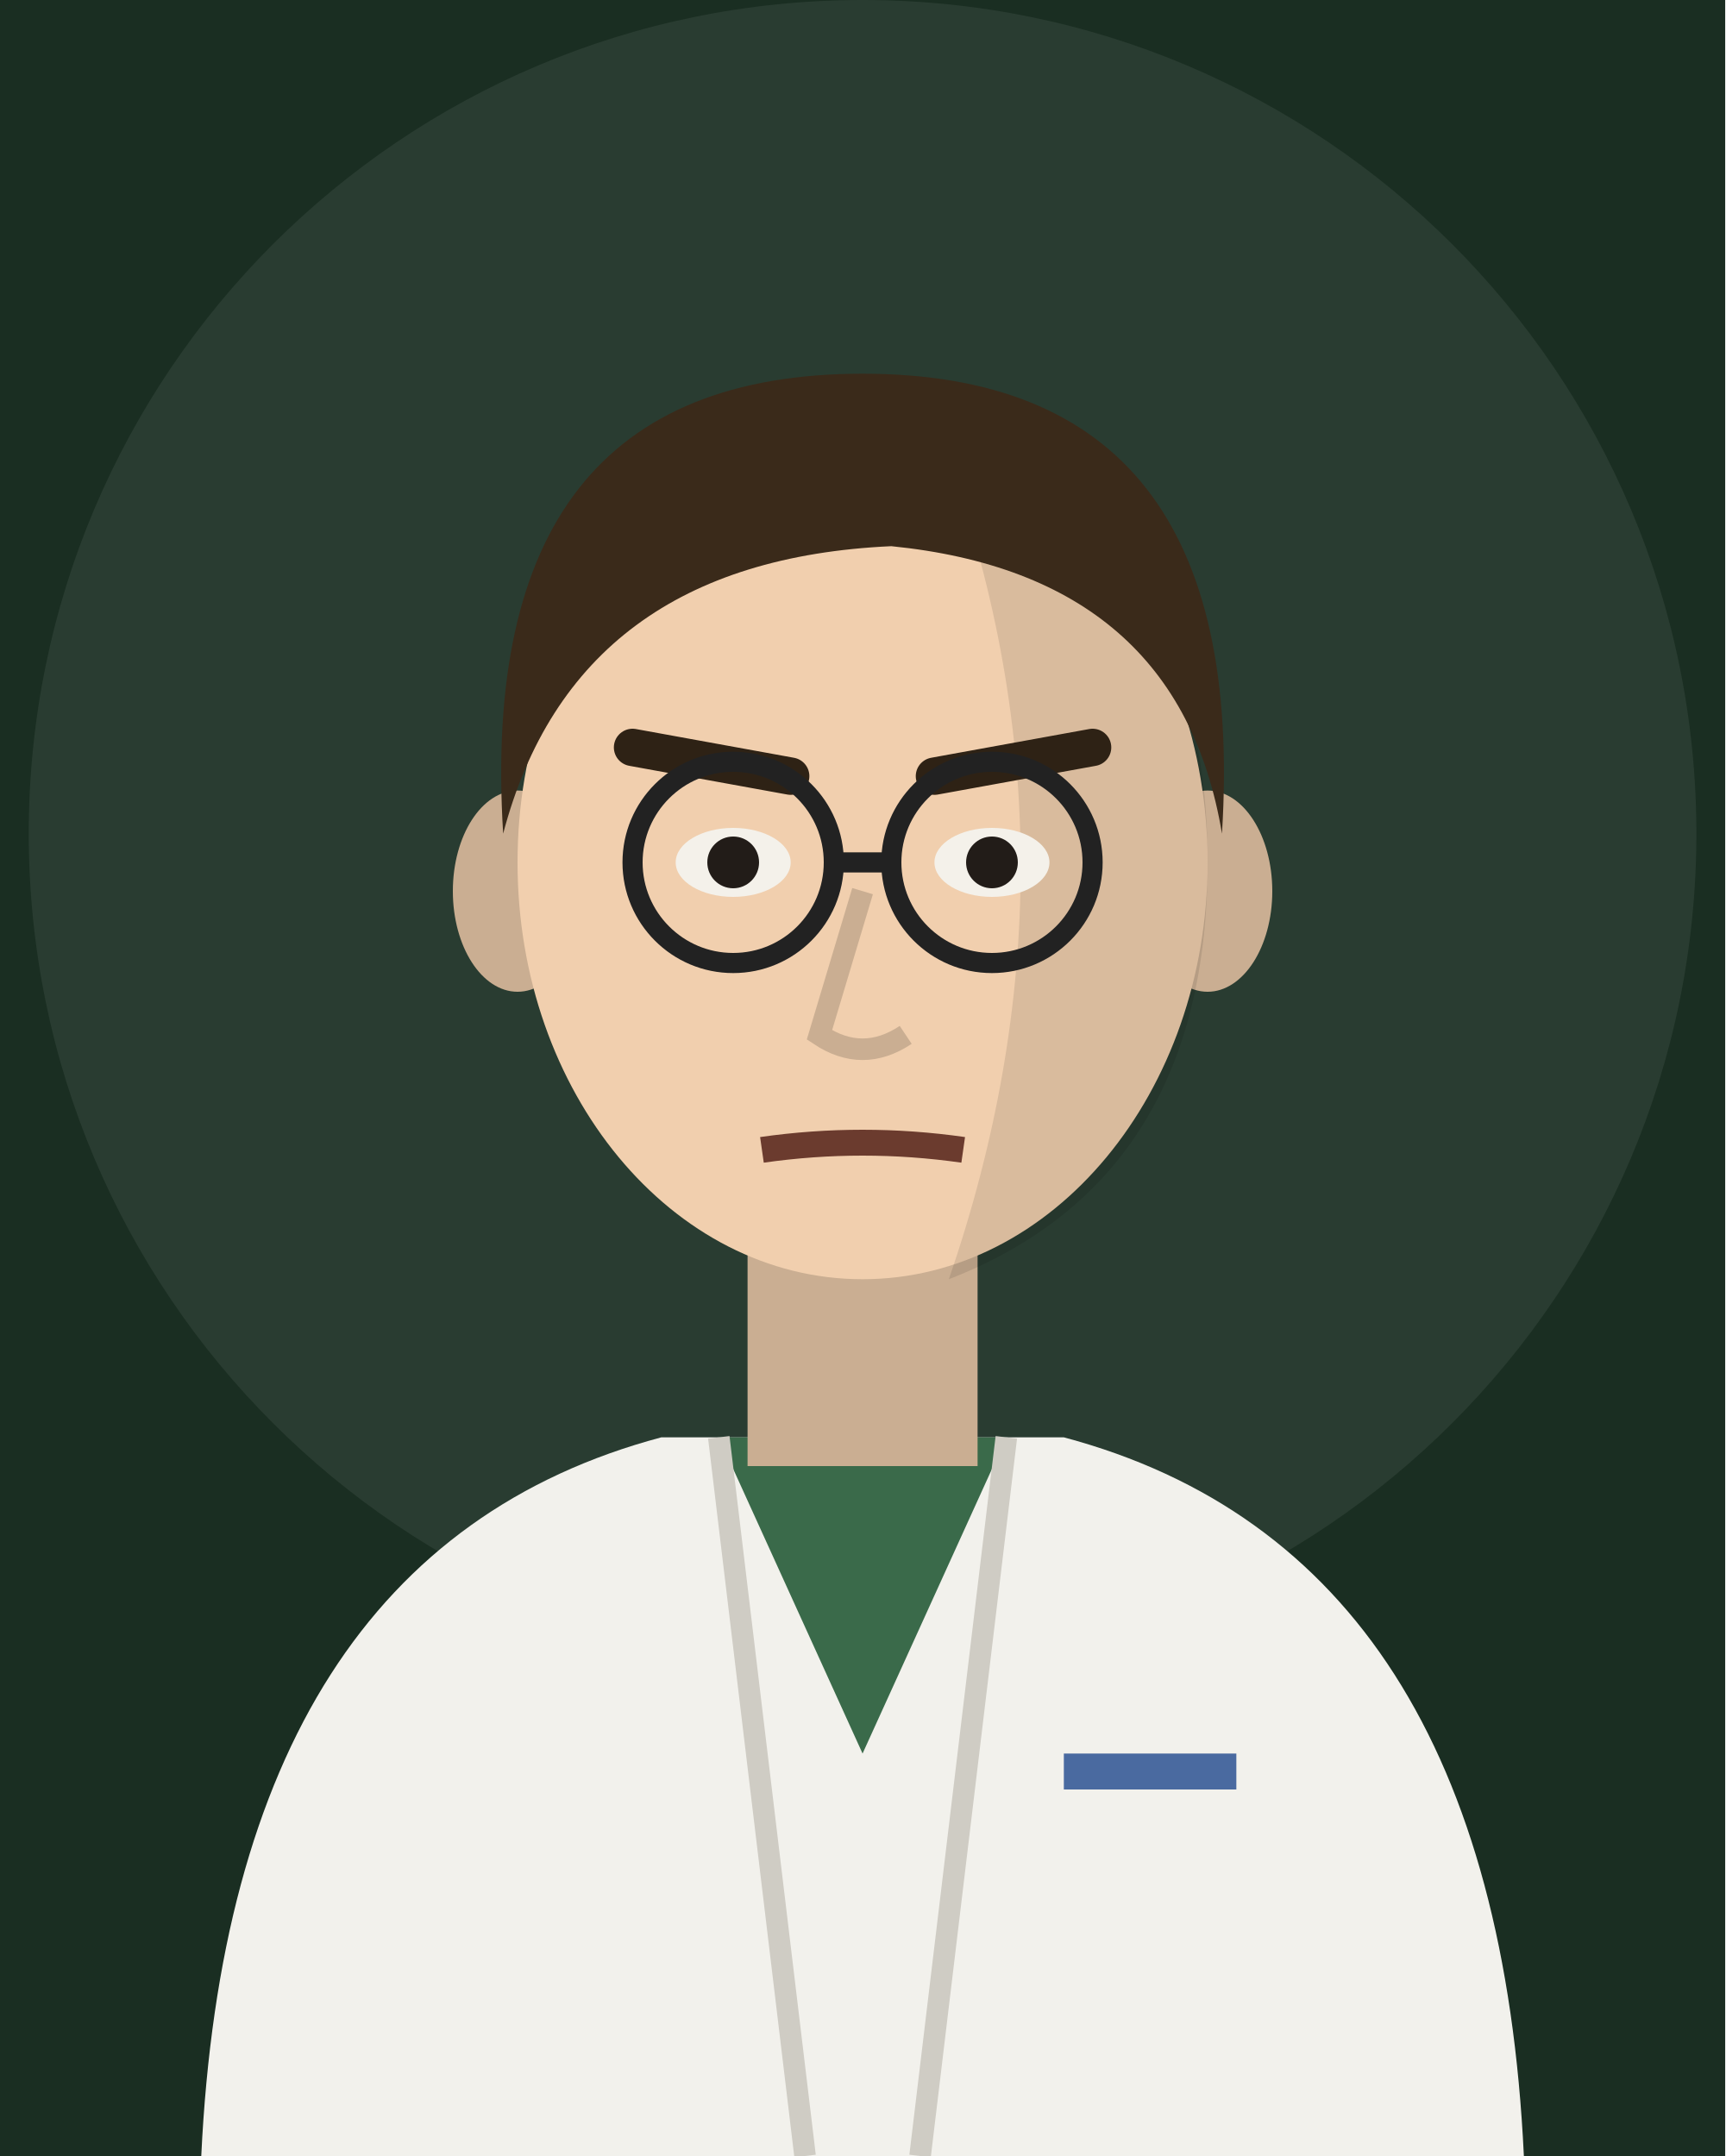
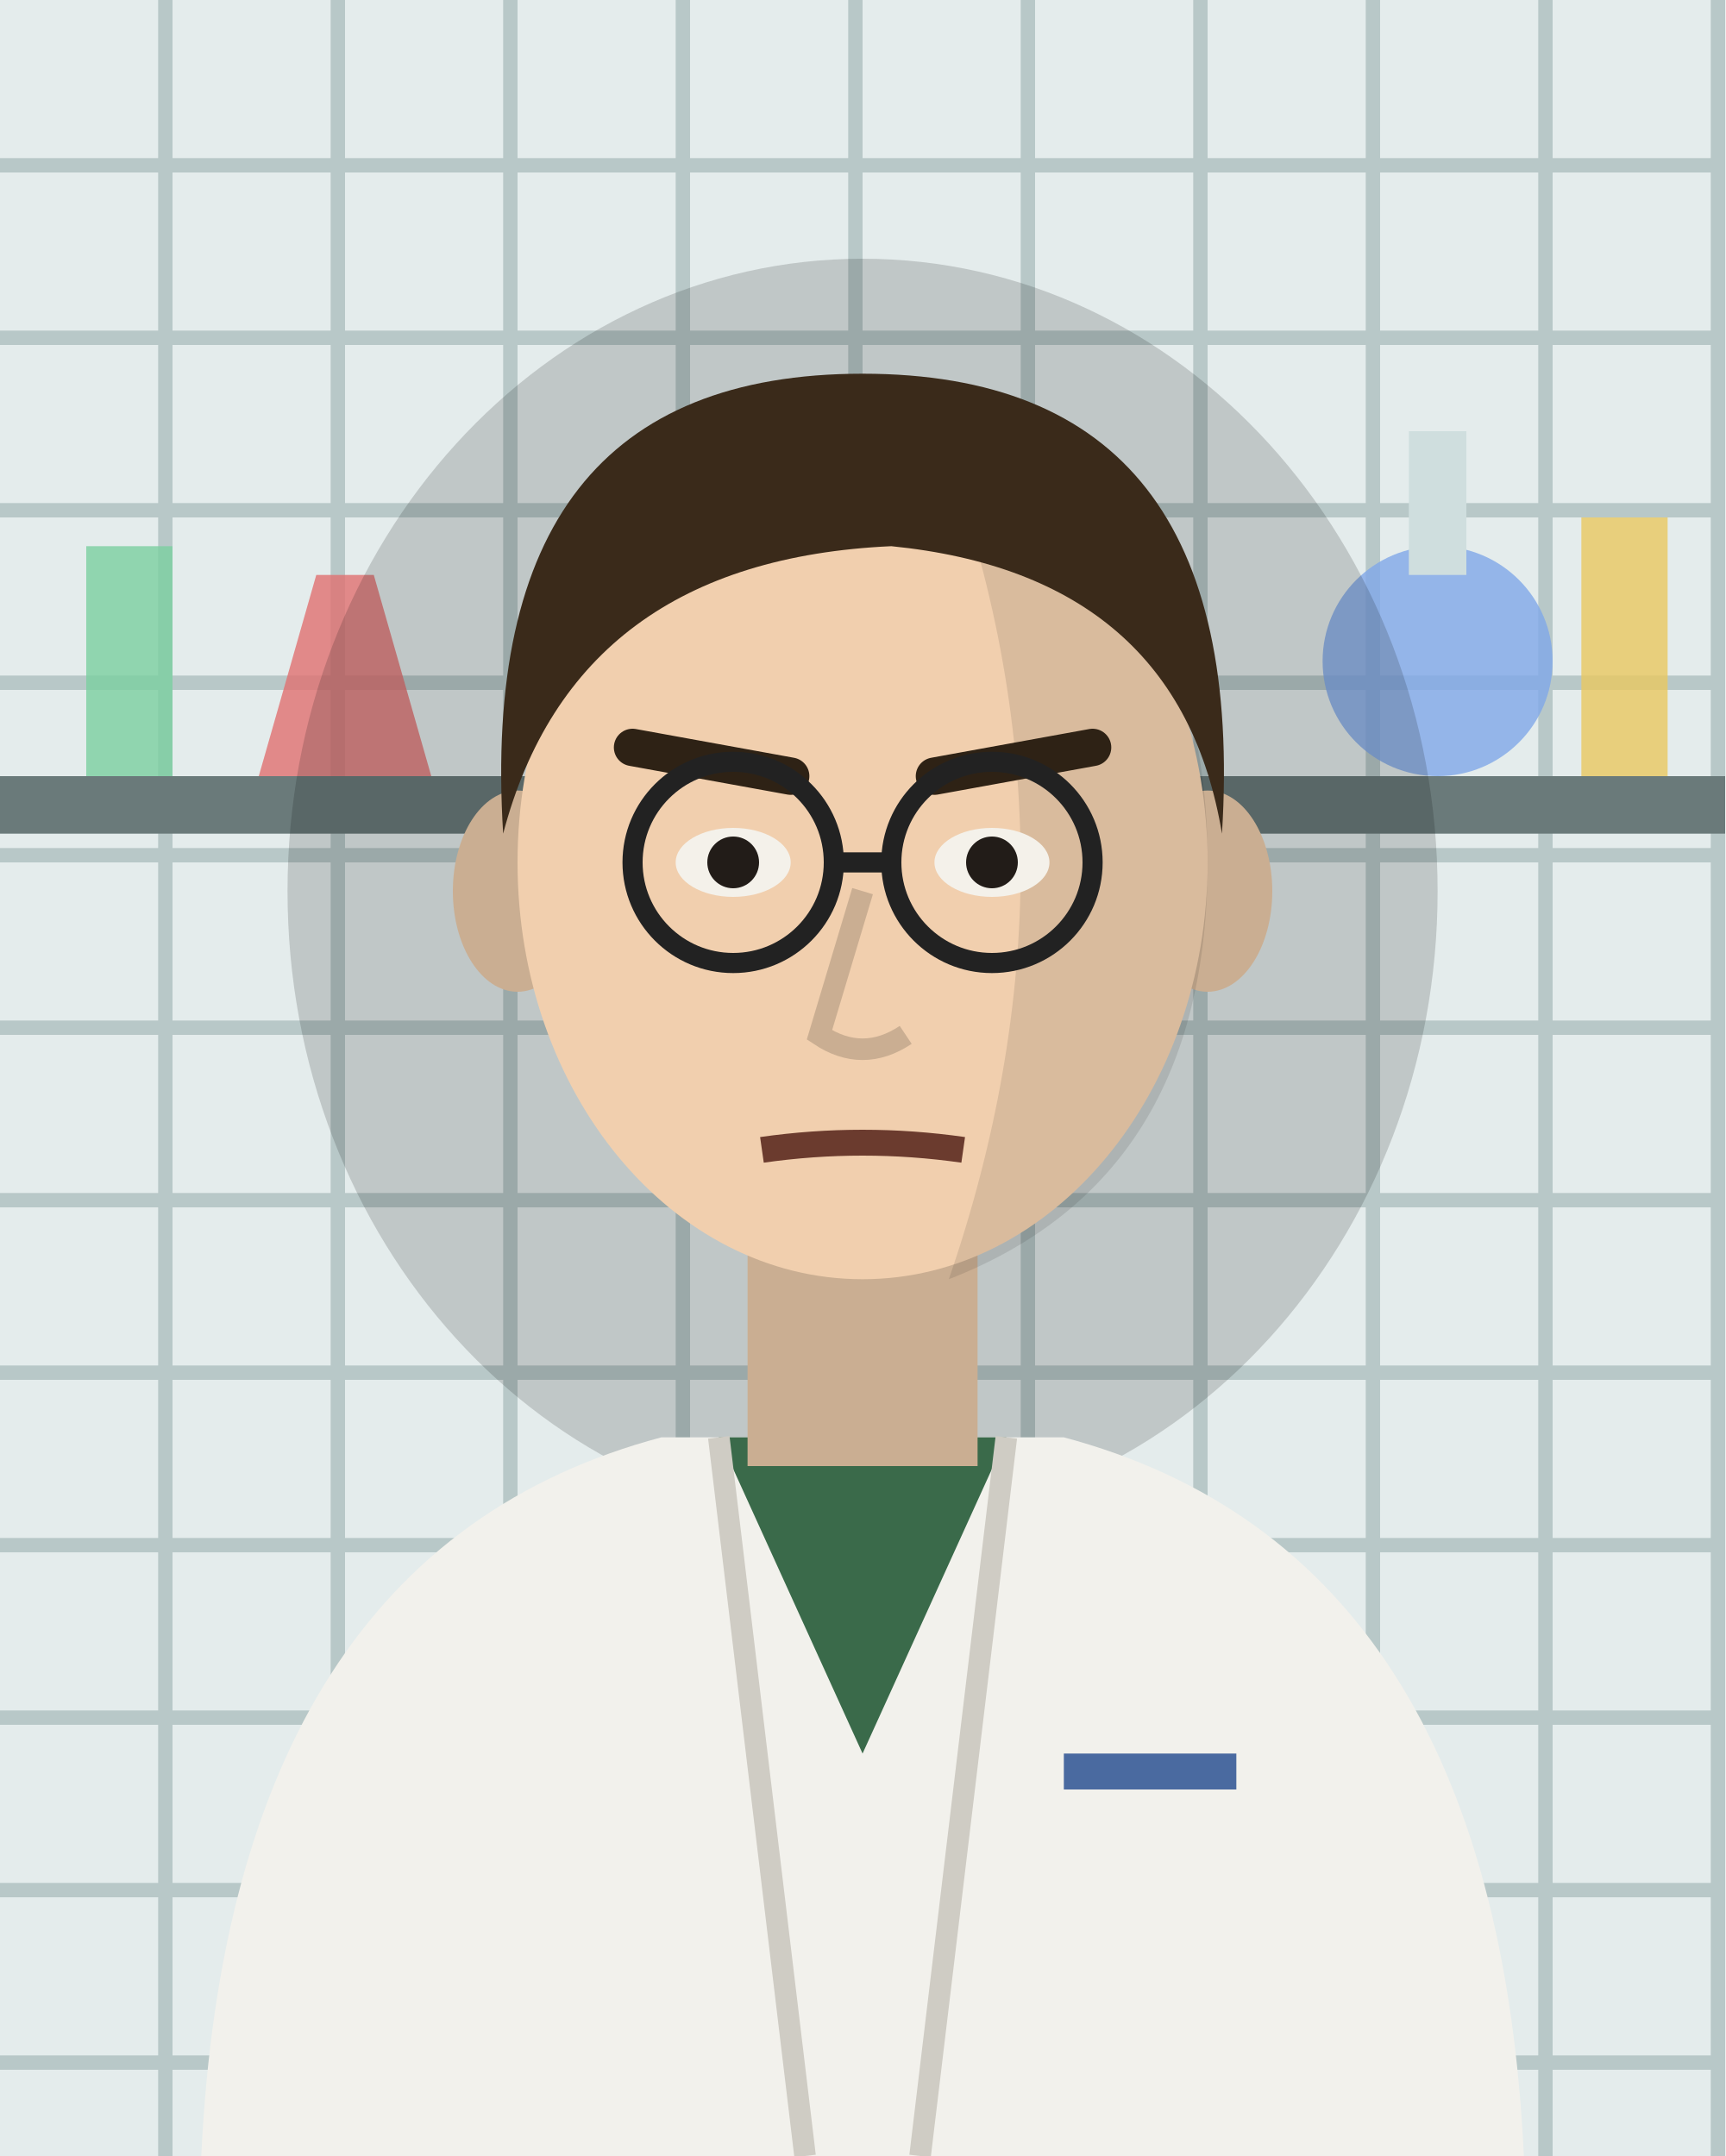
<svg xmlns="http://www.w3.org/2000/svg" viewBox="0 0 120 150" role="img" aria-label="Charles Latimer">
  <style>.fx{transform-box:fill-box;transform-origin:center}.tw{animation:tw 3s ease-in-out infinite}.pu{animation:pu 4s ease-in-out infinite}@keyframes tw{50%{opacity:.25}}@keyframes pu{50%{opacity:.55}}@keyframes spin{to{transform:rotate(360deg)}}@media (prefers-reduced-motion:reduce){*{animation:none!important}}</style>
-   <rect width="120" height="150" fill="#1a2e22" />
-   <circle cx="60" cy="58" r="58" fill="#fff" opacity=".07" />
+   <rect width="120" height="150" fill="#b8c8c8" />
+   <rect x="0" y="0" width="11" height="11" fill="#e4ecec" />
+   <rect x="0" y="12" width="11" height="11" fill="#e4ecec" />
+   <rect x="0" y="24" width="11" height="11" fill="#e4ecec" />
+   <rect x="0" y="36" width="11" height="11" fill="#e4ecec" />
+   <rect x="0" y="48" width="11" height="11" fill="#e4ecec" />
+   <rect x="0" y="60" width="11" height="11" fill="#e4ecec" />
+   <rect x="0" y="72" width="11" height="11" fill="#e4ecec" />
+   <rect x="0" y="84" width="11" height="11" fill="#e4ecec" />
+   <rect x="0" y="96" width="11" height="11" fill="#e4ecec" />
+   <rect x="0" y="108" width="11" height="11" fill="#e4ecec" />
+   <rect x="0" y="120" width="11" height="11" fill="#e4ecec" />
+   <rect x="0" y="132" width="11" height="11" fill="#e4ecec" />
+   <rect x="0" y="144" width="11" height="11" fill="#e4ecec" />
+   <rect x="12" y="0" width="11" height="11" fill="#e4ecec" />
+   <rect x="12" y="12" width="11" height="11" fill="#e4ecec" />
+   <rect x="12" y="24" width="11" height="11" fill="#e4ecec" />
+   <rect x="12" y="36" width="11" height="11" fill="#e4ecec" />
+   <rect x="12" y="48" width="11" height="11" fill="#e4ecec" />
+   <rect x="12" y="60" width="11" height="11" fill="#e4ecec" />
+   <rect x="12" y="72" width="11" height="11" fill="#e4ecec" />
+   <rect x="12" y="84" width="11" height="11" fill="#e4ecec" />
+   <rect x="12" y="96" width="11" height="11" fill="#e4ecec" />
+   <rect x="12" y="108" width="11" height="11" fill="#e4ecec" />
+   <rect x="12" y="120" width="11" height="11" fill="#e4ecec" />
+   <rect x="12" y="132" width="11" height="11" fill="#e4ecec" />
+   <rect x="12" y="144" width="11" height="11" fill="#e4ecec" />
+   <rect x="24" y="0" width="11" height="11" fill="#e4ecec" />
+   <rect x="24" y="12" width="11" height="11" fill="#e4ecec" />
+   <rect x="24" y="24" width="11" height="11" fill="#e4ecec" />
+   <rect x="24" y="36" width="11" height="11" fill="#e4ecec" />
+   <rect x="24" y="48" width="11" height="11" fill="#e4ecec" />
+   <rect x="24" y="60" width="11" height="11" fill="#e4ecec" />
+   <rect x="24" y="72" width="11" height="11" fill="#e4ecec" />
+   <rect x="24" y="84" width="11" height="11" fill="#e4ecec" />
+   <rect x="24" y="96" width="11" height="11" fill="#e4ecec" />
+   <rect x="24" y="108" width="11" height="11" fill="#e4ecec" />
+   <rect x="24" y="120" width="11" height="11" fill="#e4ecec" />
+   <rect x="24" y="132" width="11" height="11" fill="#e4ecec" />
+   <rect x="24" y="144" width="11" height="11" fill="#e4ecec" />
+   <rect x="36" y="0" width="11" height="11" fill="#e4ecec" />
+   <rect x="36" y="12" width="11" height="11" fill="#e4ecec" />
+   <rect x="36" y="24" width="11" height="11" fill="#e4ecec" />
+   <rect x="36" y="36" width="11" height="11" fill="#e4ecec" />
+   <rect x="36" y="48" width="11" height="11" fill="#e4ecec" />
+   <rect x="36" y="60" width="11" height="11" fill="#e4ecec" />
+   <rect x="36" y="72" width="11" height="11" fill="#e4ecec" />
+   <rect x="36" y="84" width="11" height="11" fill="#e4ecec" />
+   <rect x="36" y="96" width="11" height="11" fill="#e4ecec" />
+   <rect x="36" y="108" width="11" height="11" fill="#e4ecec" />
+   <rect x="36" y="120" width="11" height="11" fill="#e4ecec" />
+   <rect x="36" y="132" width="11" height="11" fill="#e4ecec" />
+   <rect x="36" y="144" width="11" height="11" fill="#e4ecec" />
+   <rect x="48" y="0" width="11" height="11" fill="#e4ecec" />
+   <rect x="48" y="12" width="11" height="11" fill="#e4ecec" />
+   <rect x="48" y="24" width="11" height="11" fill="#e4ecec" />
+   <rect x="48" y="36" width="11" height="11" fill="#e4ecec" />
+   <rect x="48" y="48" width="11" height="11" fill="#e4ecec" />
+   <rect x="48" y="60" width="11" height="11" fill="#e4ecec" />
+   <rect x="48" y="72" width="11" height="11" fill="#e4ecec" />
+   <rect x="48" y="84" width="11" height="11" fill="#e4ecec" />
+   <rect x="48" y="96" width="11" height="11" fill="#e4ecec" />
+   <rect x="48" y="108" width="11" height="11" fill="#e4ecec" />
+   <rect x="48" y="120" width="11" height="11" fill="#e4ecec" />
+   <rect x="48" y="132" width="11" height="11" fill="#e4ecec" />
+   <rect x="48" y="144" width="11" height="11" fill="#e4ecec" />
+   <rect x="60" y="0" width="11" height="11" fill="#e4ecec" />
+   <rect x="60" y="12" width="11" height="11" fill="#e4ecec" />
+   <rect x="60" y="24" width="11" height="11" fill="#e4ecec" />
+   <rect x="60" y="36" width="11" height="11" fill="#e4ecec" />
+   <rect x="60" y="48" width="11" height="11" fill="#e4ecec" />
+   <rect x="60" y="60" width="11" height="11" fill="#e4ecec" />
+   <rect x="60" y="72" width="11" height="11" fill="#e4ecec" />
+   <rect x="60" y="84" width="11" height="11" fill="#e4ecec" />
+   <rect x="60" y="96" width="11" height="11" fill="#e4ecec" />
+   <rect x="60" y="108" width="11" height="11" fill="#e4ecec" />
+   <rect x="60" y="120" width="11" height="11" fill="#e4ecec" />
+   <rect x="60" y="132" width="11" height="11" fill="#e4ecec" />
+   <rect x="60" y="144" width="11" height="11" fill="#e4ecec" />
+   <rect x="72" y="0" width="11" height="11" fill="#e4ecec" />
+   <rect x="72" y="12" width="11" height="11" fill="#e4ecec" />
+   <rect x="72" y="24" width="11" height="11" fill="#e4ecec" />
+   <rect x="72" y="36" width="11" height="11" fill="#e4ecec" />
+   <rect x="72" y="48" width="11" height="11" fill="#e4ecec" />
+   <rect x="72" y="60" width="11" height="11" fill="#e4ecec" />
+   <rect x="72" y="72" width="11" height="11" fill="#e4ecec" />
+   <rect x="72" y="84" width="11" height="11" fill="#e4ecec" />
+   <rect x="72" y="96" width="11" height="11" fill="#e4ecec" />
+   <rect x="72" y="108" width="11" height="11" fill="#e4ecec" />
+   <rect x="72" y="120" width="11" height="11" fill="#e4ecec" />
+   <rect x="72" y="132" width="11" height="11" fill="#e4ecec" />
+   <rect x="72" y="144" width="11" height="11" fill="#e4ecec" />
+   <rect x="84" y="0" width="11" height="11" fill="#e4ecec" />
+   <rect x="84" y="12" width="11" height="11" fill="#e4ecec" />
+   <rect x="84" y="24" width="11" height="11" fill="#e4ecec" />
+   <rect x="84" y="36" width="11" height="11" fill="#e4ecec" />
+   <rect x="84" y="48" width="11" height="11" fill="#e4ecec" />
+   <rect x="84" y="60" width="11" height="11" fill="#e4ecec" />
+   <rect x="84" y="72" width="11" height="11" fill="#e4ecec" />
+   <rect x="84" y="84" width="11" height="11" fill="#e4ecec" />
+   <rect x="84" y="96" width="11" height="11" fill="#e4ecec" />
+   <rect x="84" y="108" width="11" height="11" fill="#e4ecec" />
+   <rect x="84" y="120" width="11" height="11" fill="#e4ecec" />
+   <rect x="84" y="132" width="11" height="11" fill="#e4ecec" />
+   <rect x="84" y="144" width="11" height="11" fill="#e4ecec" />
+   <rect x="96" y="0" width="11" height="11" fill="#e4ecec" />
+   <rect x="96" y="12" width="11" height="11" fill="#e4ecec" />
+   <rect x="96" y="24" width="11" height="11" fill="#e4ecec" />
+   <rect x="96" y="36" width="11" height="11" fill="#e4ecec" />
+   <rect x="96" y="48" width="11" height="11" fill="#e4ecec" />
+   <rect x="96" y="60" width="11" height="11" fill="#e4ecec" />
+   <rect x="96" y="72" width="11" height="11" fill="#e4ecec" />
+   <rect x="96" y="84" width="11" height="11" fill="#e4ecec" />
+   <rect x="96" y="96" width="11" height="11" fill="#e4ecec" />
+   <rect x="96" y="108" width="11" height="11" fill="#e4ecec" />
+   <rect x="96" y="120" width="11" height="11" fill="#e4ecec" />
+   <rect x="96" y="132" width="11" height="11" fill="#e4ecec" />
+   <rect x="96" y="144" width="11" height="11" fill="#e4ecec" />
+   <rect x="108" y="0" width="11" height="11" fill="#e4ecec" />
+   <rect x="108" y="12" width="11" height="11" fill="#e4ecec" />
+   <rect x="108" y="24" width="11" height="11" fill="#e4ecec" />
+   <rect x="108" y="36" width="11" height="11" fill="#e4ecec" />
+   <rect x="108" y="48" width="11" height="11" fill="#e4ecec" />
+   <rect x="108" y="60" width="11" height="11" fill="#e4ecec" />
+   <rect x="108" y="72" width="11" height="11" fill="#e4ecec" />
+   <rect x="108" y="84" width="11" height="11" fill="#e4ecec" />
+   <rect x="108" y="96" width="11" height="11" fill="#e4ecec" />
+   <rect x="108" y="108" width="11" height="11" fill="#e4ecec" />
+   <rect x="108" y="120" width="11" height="11" fill="#e4ecec" />
+   <rect x="108" y="132" width="11" height="11" fill="#e4ecec" />
+   <rect x="108" y="144" width="11" height="11" fill="#e4ecec" />
+   <rect x="0" y="54" width="120" height="4" fill="#6a7a7a" />
+   <path d="M6 54 V38 h6 v16Z" fill="#7ad0a0" opacity=".8" />
+   <path d="M18 54 L22 40 h4 l4 14Z" fill="#e07070" opacity=".8" />
+   <circle cx="100" cy="46" r="8" fill="#80a8e8" opacity=".8" />
+   <rect x="98" y="30" width="4" height="10" fill="#cfdede" />
+   <path d="M110 54 V36 h6 v18Z" fill="#e8c860" opacity=".8" />
+   <ellipse cx="60" cy="62" rx="40" ry="44" fill="#000" opacity=".16" />
  <path d="M14 150 Q16 108 46 100 H74 Q104 108 106 150Z" fill="#f2f1ec" />
  <path d="M50 100 L60 122 L70 100Z" fill="#3a6a4a" />
  <path d="M50 100 L56 150 M70 100 L64 150" stroke="#cfccc4" stroke-width="1.5" />
  <rect x="74" y="122" width="12" height="2.5" fill="#4a6aa0" />
  <rect x="52" y="86" width="16" height="16" fill="#caae92" />
  <ellipse cx="36" cy="62" rx="4.5" ry="7" fill="#caae92" />
  <ellipse cx="84" cy="62" rx="4.5" ry="7" fill="#caae92" />
  <ellipse cx="60" cy="60" rx="24" ry="29" fill="#f1cfae" />
  <path d="M66 32 Q84 38 84 60 Q84 82 66 89 Q76 60 66 32Z" fill="#000" opacity=".1" />
  <path d="M35 58 Q33 26 60 26 Q87 26 85 58 Q82 40 62 38 Q40 39 35 58Z" fill="#3a2a1a" />
  <path d="M44 52 L55 54 M65 54 L76 52" stroke="#2e2215" stroke-width="2.6" stroke-linecap="round" />
  <ellipse cx="51" cy="60" rx="4" ry="2.4" fill="#f4f1ea" />
  <circle cx="51" cy="60" r="1.8" fill="#221c18" />
  <ellipse cx="69" cy="60" rx="4" ry="2.4" fill="#f4f1ea" />
  <circle cx="69" cy="60" r="1.8" fill="#221c18" />
  <path d="M60 62 L57 72 Q60 74 63 72" fill="none" stroke="#caae92" stroke-width="1.5" />
  <path d="M53 80 Q60 79 67 80" stroke="#6b3b2e" stroke-width="1.8" fill="none" />
  <circle cx="51" cy="60" r="7" fill="none" stroke="#222" stroke-width="1.4" />
  <circle cx="69" cy="60" r="7" fill="none" stroke="#222" stroke-width="1.4" />
  <path d="M58 60H62" stroke="#222" stroke-width="1.4" />
</svg>
